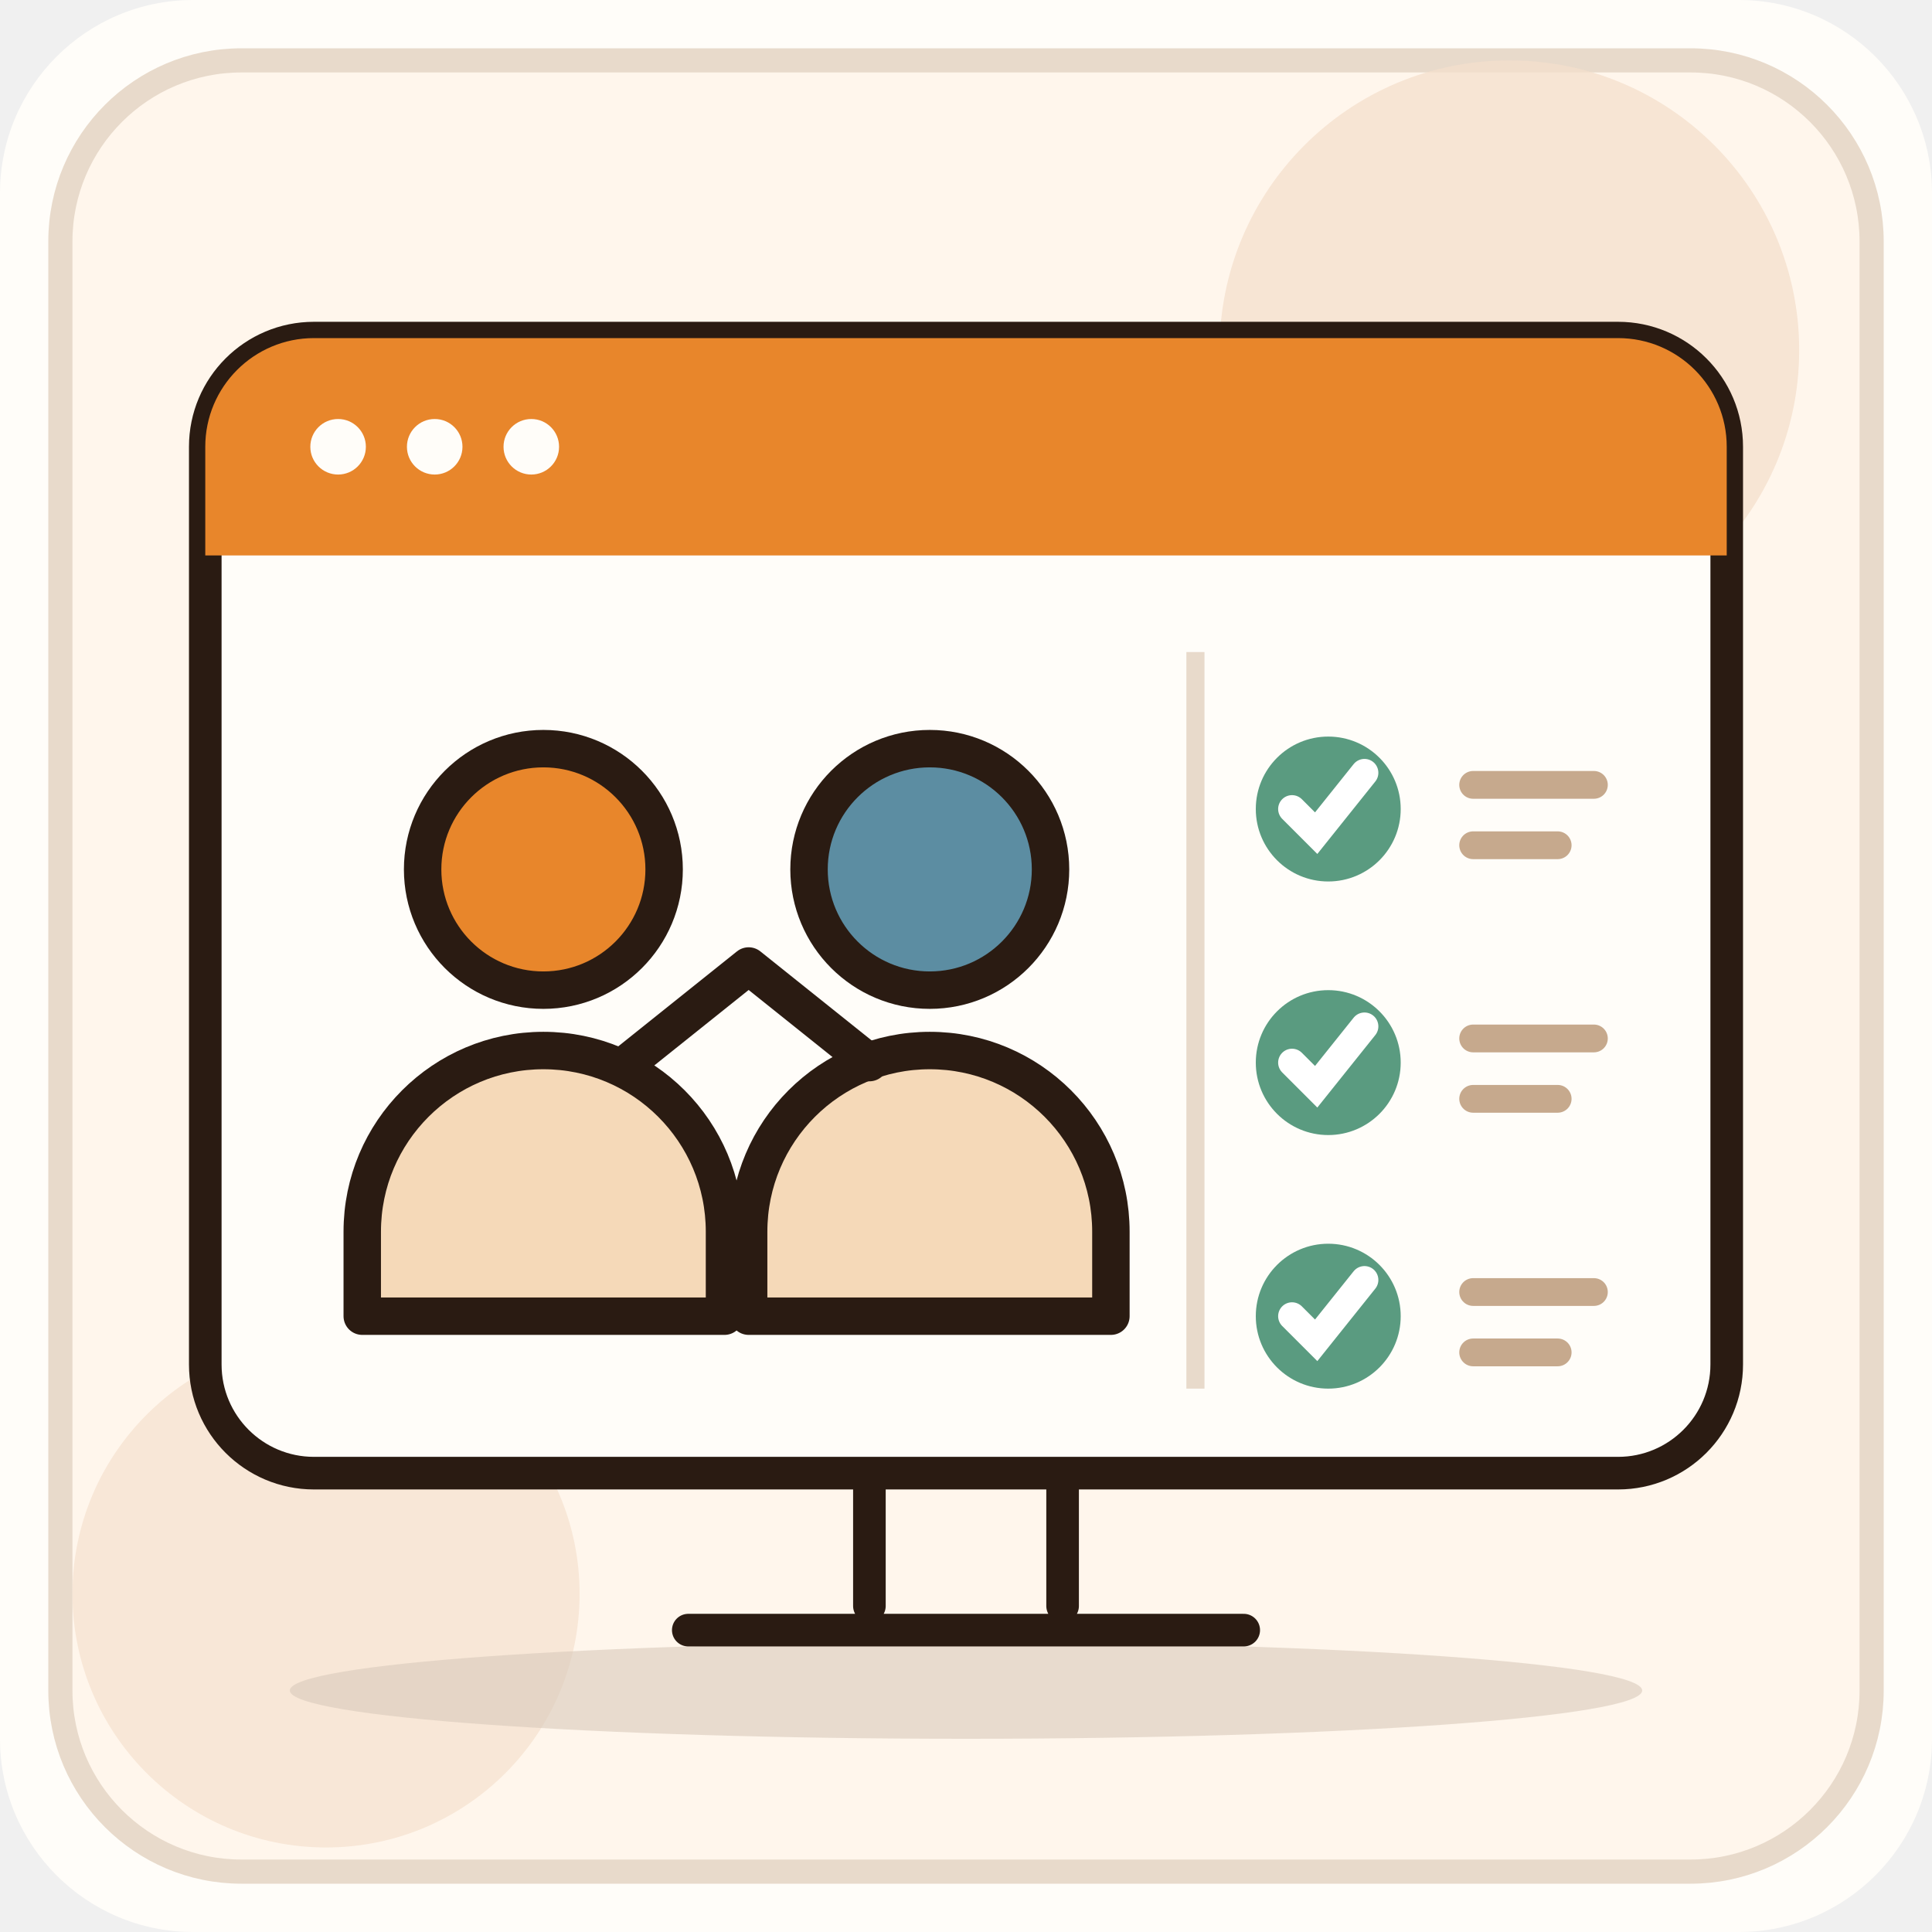
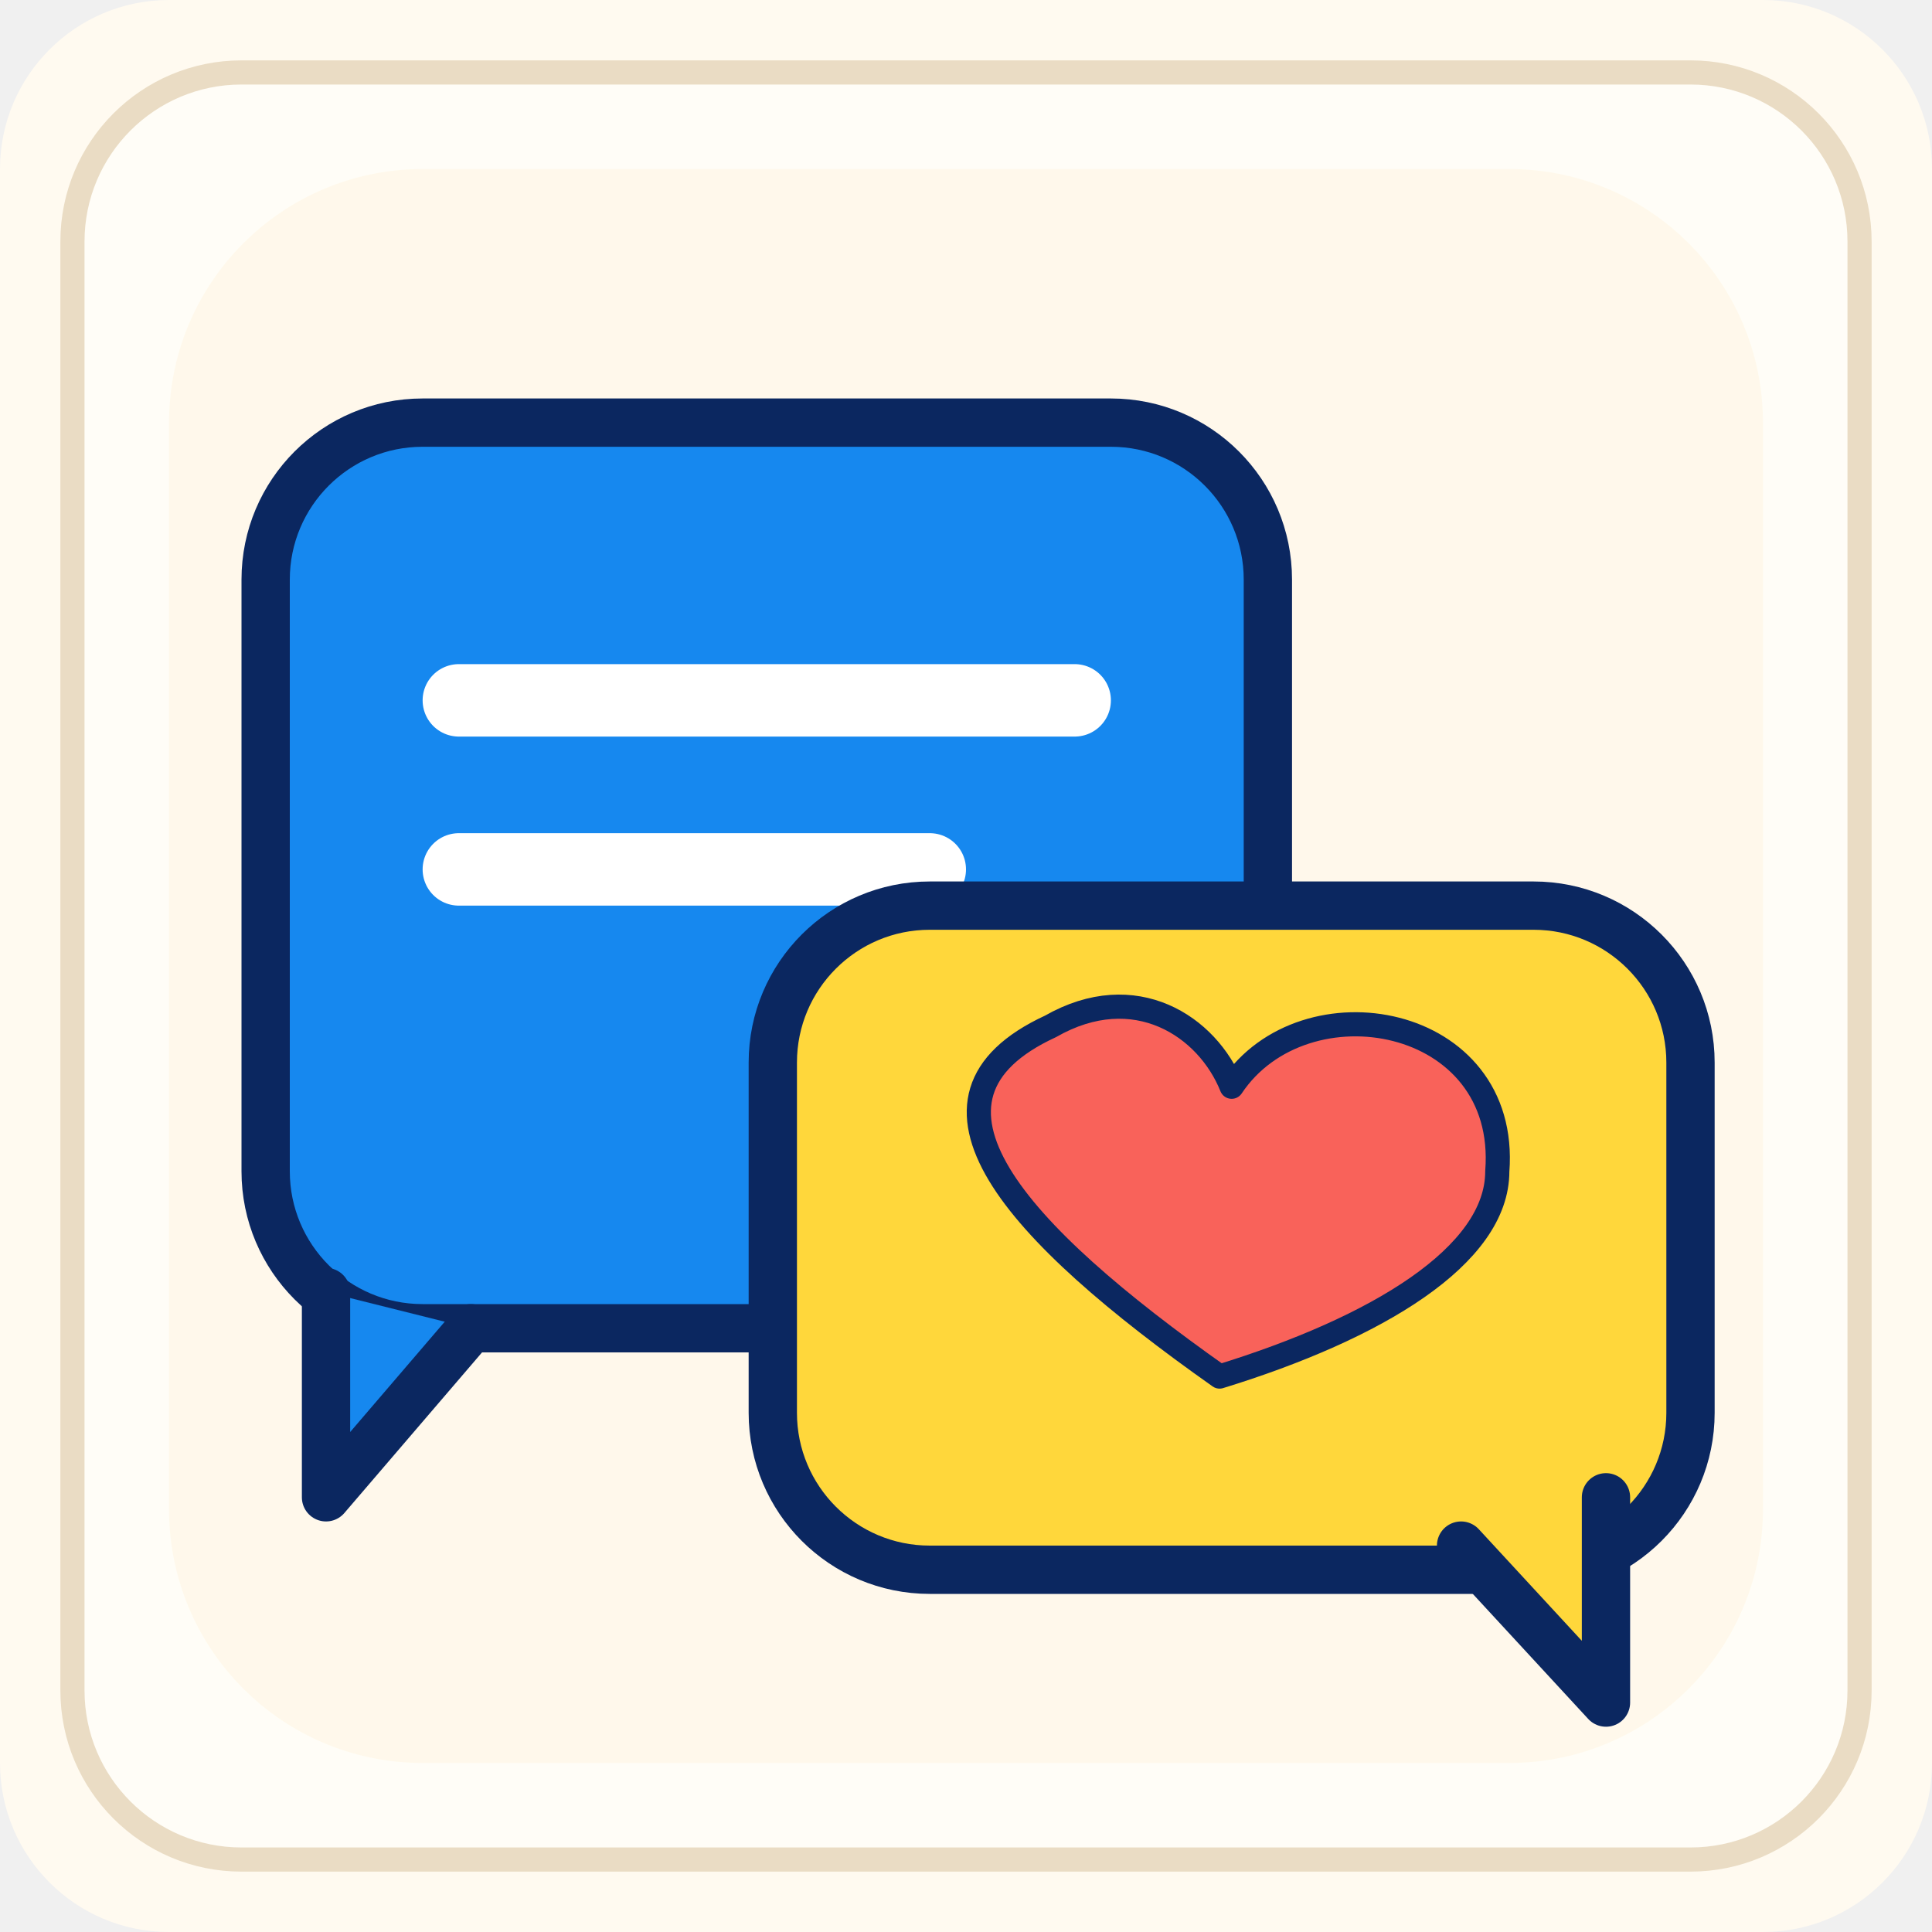
<svg xmlns="http://www.w3.org/2000/svg" width="160" height="160" viewBox="0 0 160 160" aria-hidden="true">
-   <rect width="160" height="160" rx="16" fill="#FFFDF9" />
-   <rect x="5" y="5" width="150" height="150" rx="15" fill="#FFF6EC" stroke="#E8DACB" stroke-width="2" />
-   <circle cx="125" cy="29" r="24" fill="#F4DFCC" opacity=".75" />
-   <circle cx="27" cy="132" r="21" fill="#F4DFCC" opacity=".65" />
-   <ellipse cx="80" cy="140" rx="56" ry="4" fill="#D9CABB" opacity=".6" />
-   <rect x="17" y="28" width="126" height="94" rx="9" fill="#FFFDF9" stroke="#2A1B12" stroke-width="2.7" />
-   <path d="M26 28H134a9 9 0 0 1 9 9v9H17v-9a9 9 0 0 1 9-9Z" fill="#E8862B" />
-   <circle cx="28" cy="37" r="2.3" fill="#FFFDF9" />
-   <circle cx="36" cy="37" r="2.3" fill="#FFFDF9" />
-   <circle cx="44" cy="37" r="2.3" fill="#FFFDF9" />
-   <g transform="translate(27 53)" stroke="#2A1B12" stroke-width="3.1" stroke-linecap="round" stroke-linejoin="round">
-     <circle cx="18" cy="19" r="10" fill="#E8862B" />
-     <circle cx="50" cy="19" r="10" fill="#5C8DA2" />
-     <path d="M3 49a15 15 0 0 1 30 0v7H3Zm32 0a15 15 0 0 1 30 0v7H35Z" fill="#F5D9B8" />
-     <path d="m25 35 10-8 10 8" fill="none" />
+   <rect width="160" height="160" rx="14" fill="#FFFAF0" />
+   <rect x="6" y="6" width="148" height="148" rx="14" fill="#FFFDF7" stroke="#EADCC4" stroke-width="2" />
+   <rect x="14" y="14" width="132" height="132" rx="21" fill="#FFF7E5" opacity=".7" />
+   <g stroke="#0B2760" stroke-width="4" stroke-linejoin="round" stroke-linecap="round">
+     <rect x="22" y="35" width="83" height="75" rx="13" fill="#1688EF" />
+     <path d="M39 110 27 124V107" fill="#1688EF" />
+     <path d="M38 58h51M38 72h39" stroke="#FFFFFF" stroke-width="6" />
+     <rect x="64" y="75" width="76" height="55" rx="13" fill="#FFD73B" />
+     <path d="M121 128 133 141v-17" fill="#FFD73B" />
+     <path d="M101 114c-17-12-27-23-14-29 7-4 13 0 15 5 6-9 23-6 22 7 0 7-10 13-23 17Z" fill="#F9625A" stroke-width="2" />
  </g>
-   <path d="M99 54v61" stroke="#E8DACB" stroke-width="1.5" />
-   <g stroke-width="2.3" stroke-linecap="round" fill="none">
-     <circle cx="110" cy="67" r="6" fill="#5A9B80" stroke="none" />
-     <path d="m107 67 2 2 4-5" stroke="#fff" />
-     <path d="M122 65h10M122 70h7" stroke="#C6A98D" />
-     <circle cx="110" cy="88" r="6" fill="#5A9B80" stroke="none" />
-     <path d="m107 88 2 2 4-5" stroke="#fff" />
-     <path d="M122 86h10M122 91h7" stroke="#C6A98D" />
-     <circle cx="110" cy="109" r="6" fill="#5A9B80" stroke="none" />
-     <path d="m107 109 2 2 4-5" stroke="#fff" />
-     <path d="M122 107h10M122 112h7" stroke="#C6A98D" />
-   </g>
-   <path d="M72 123v10m16-10v10M57 135h46" stroke="#2A1B12" stroke-width="2.7" fill="none" stroke-linecap="round" />
</svg>
